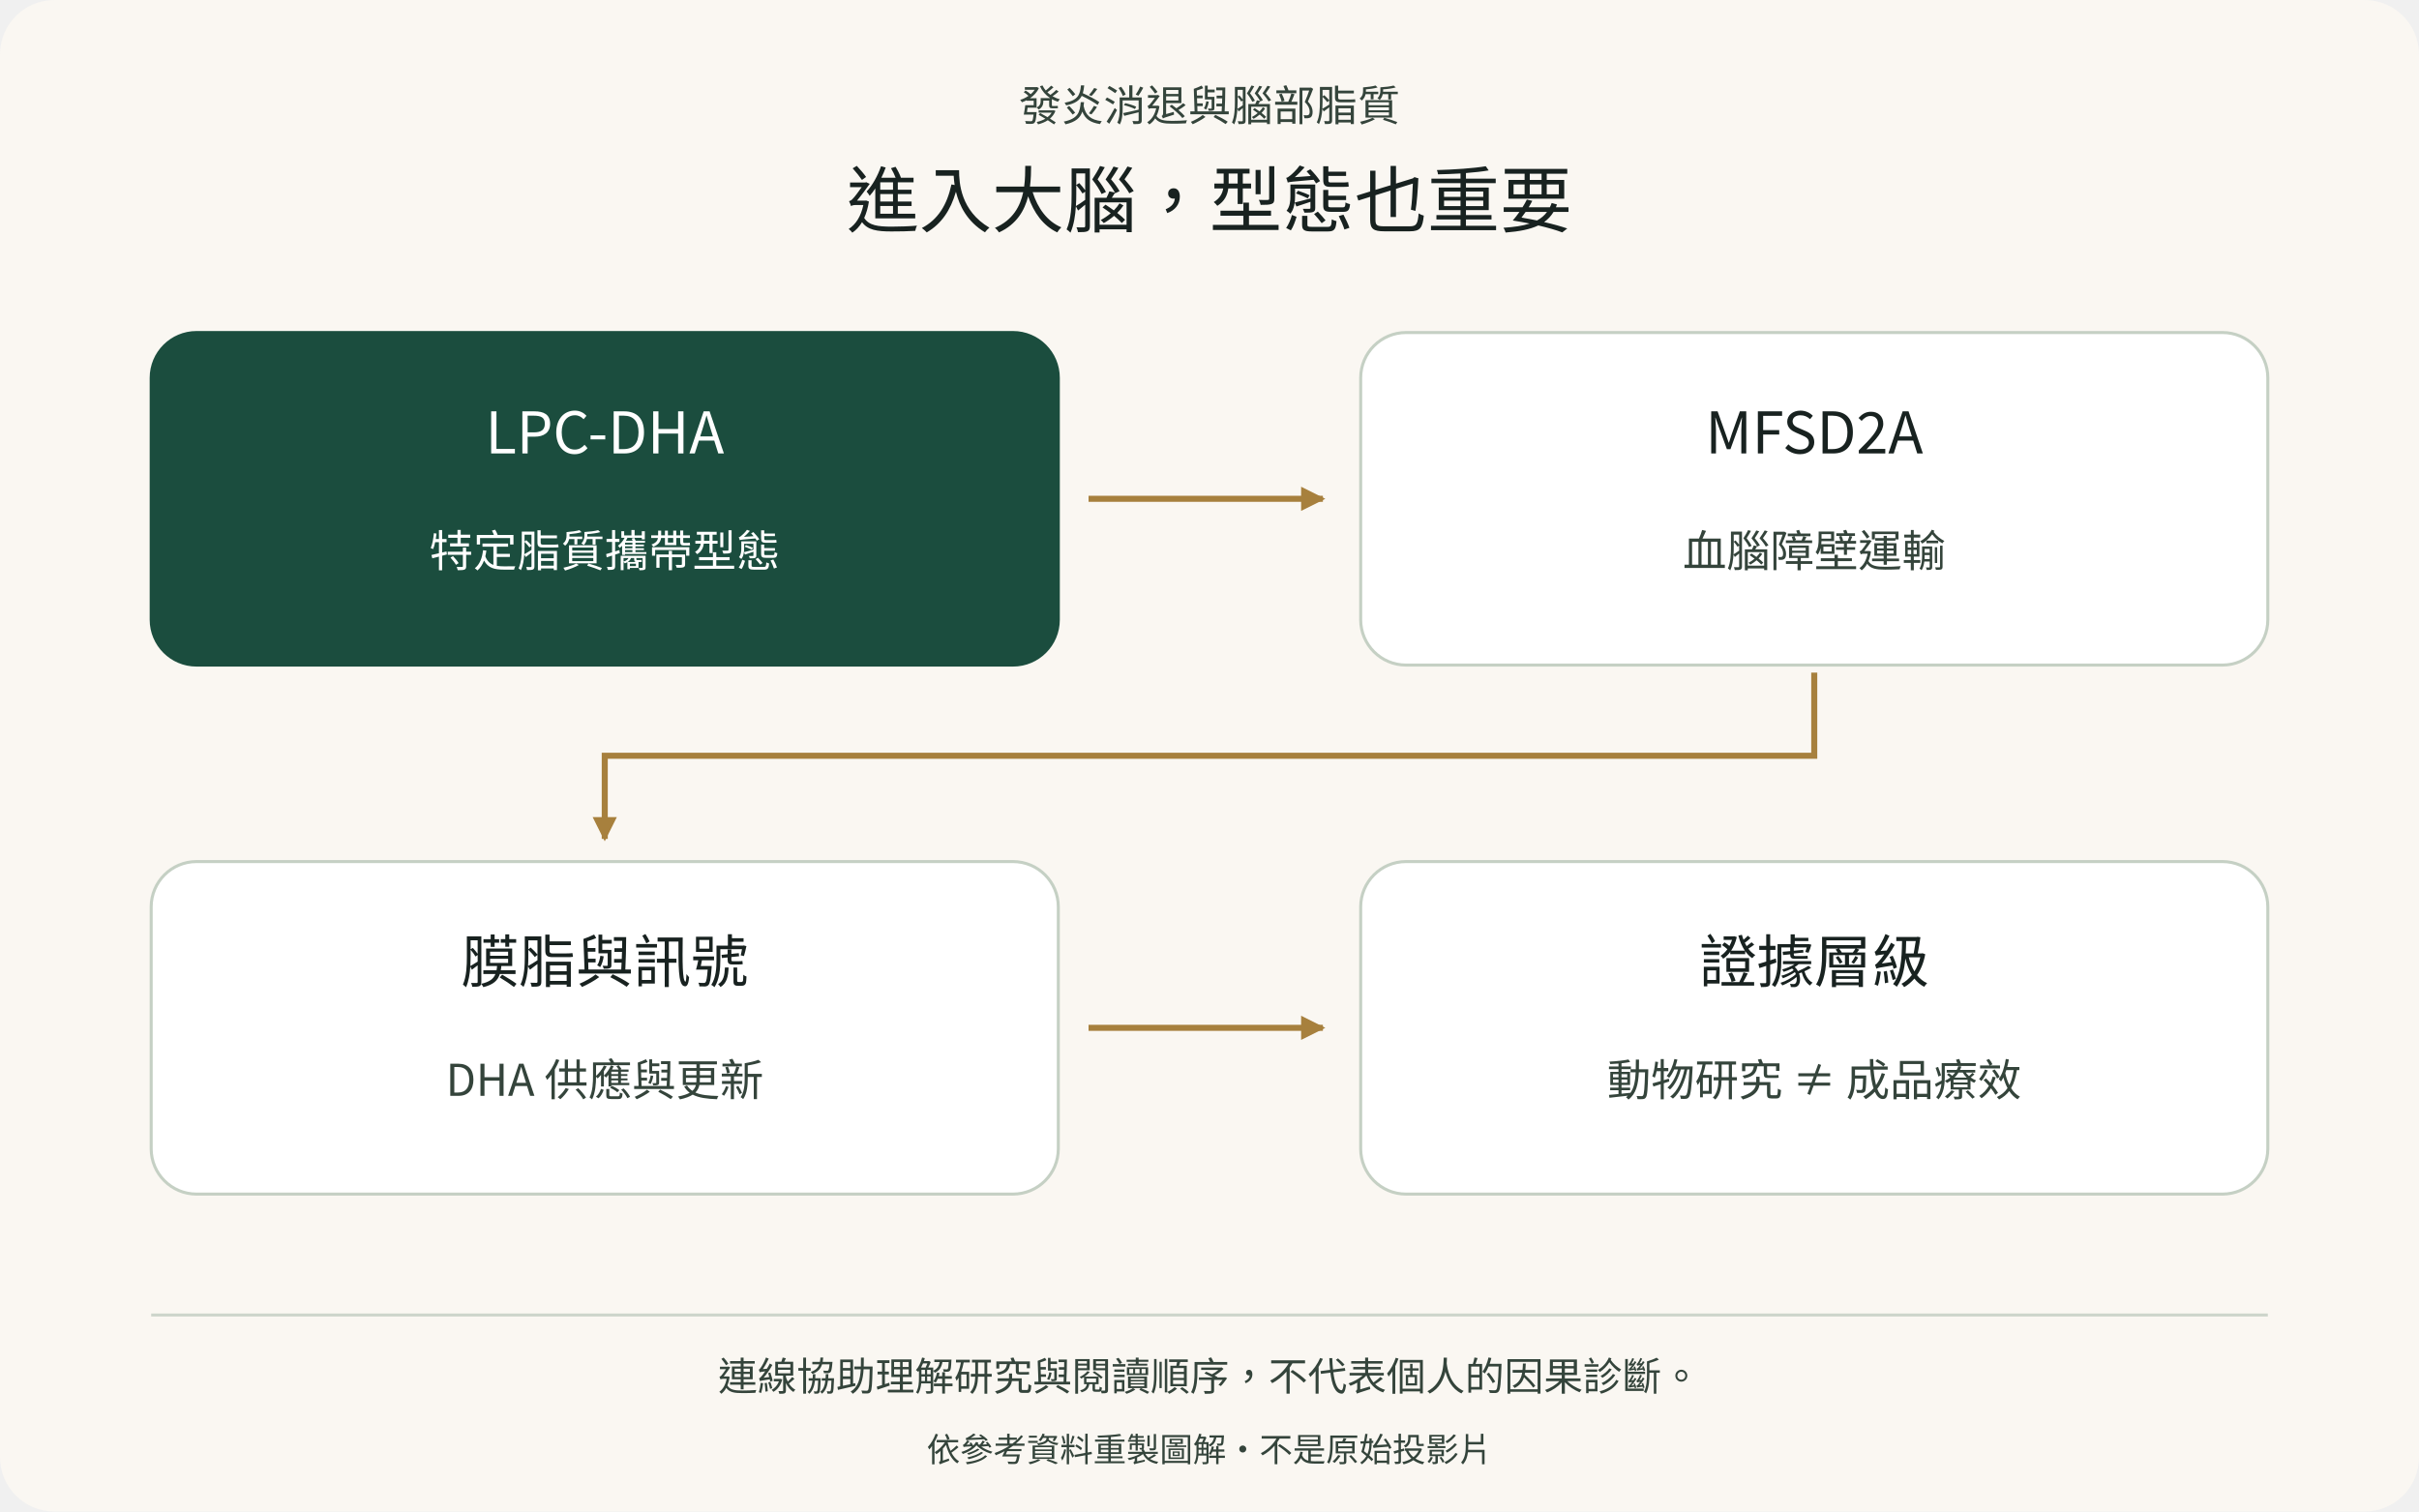
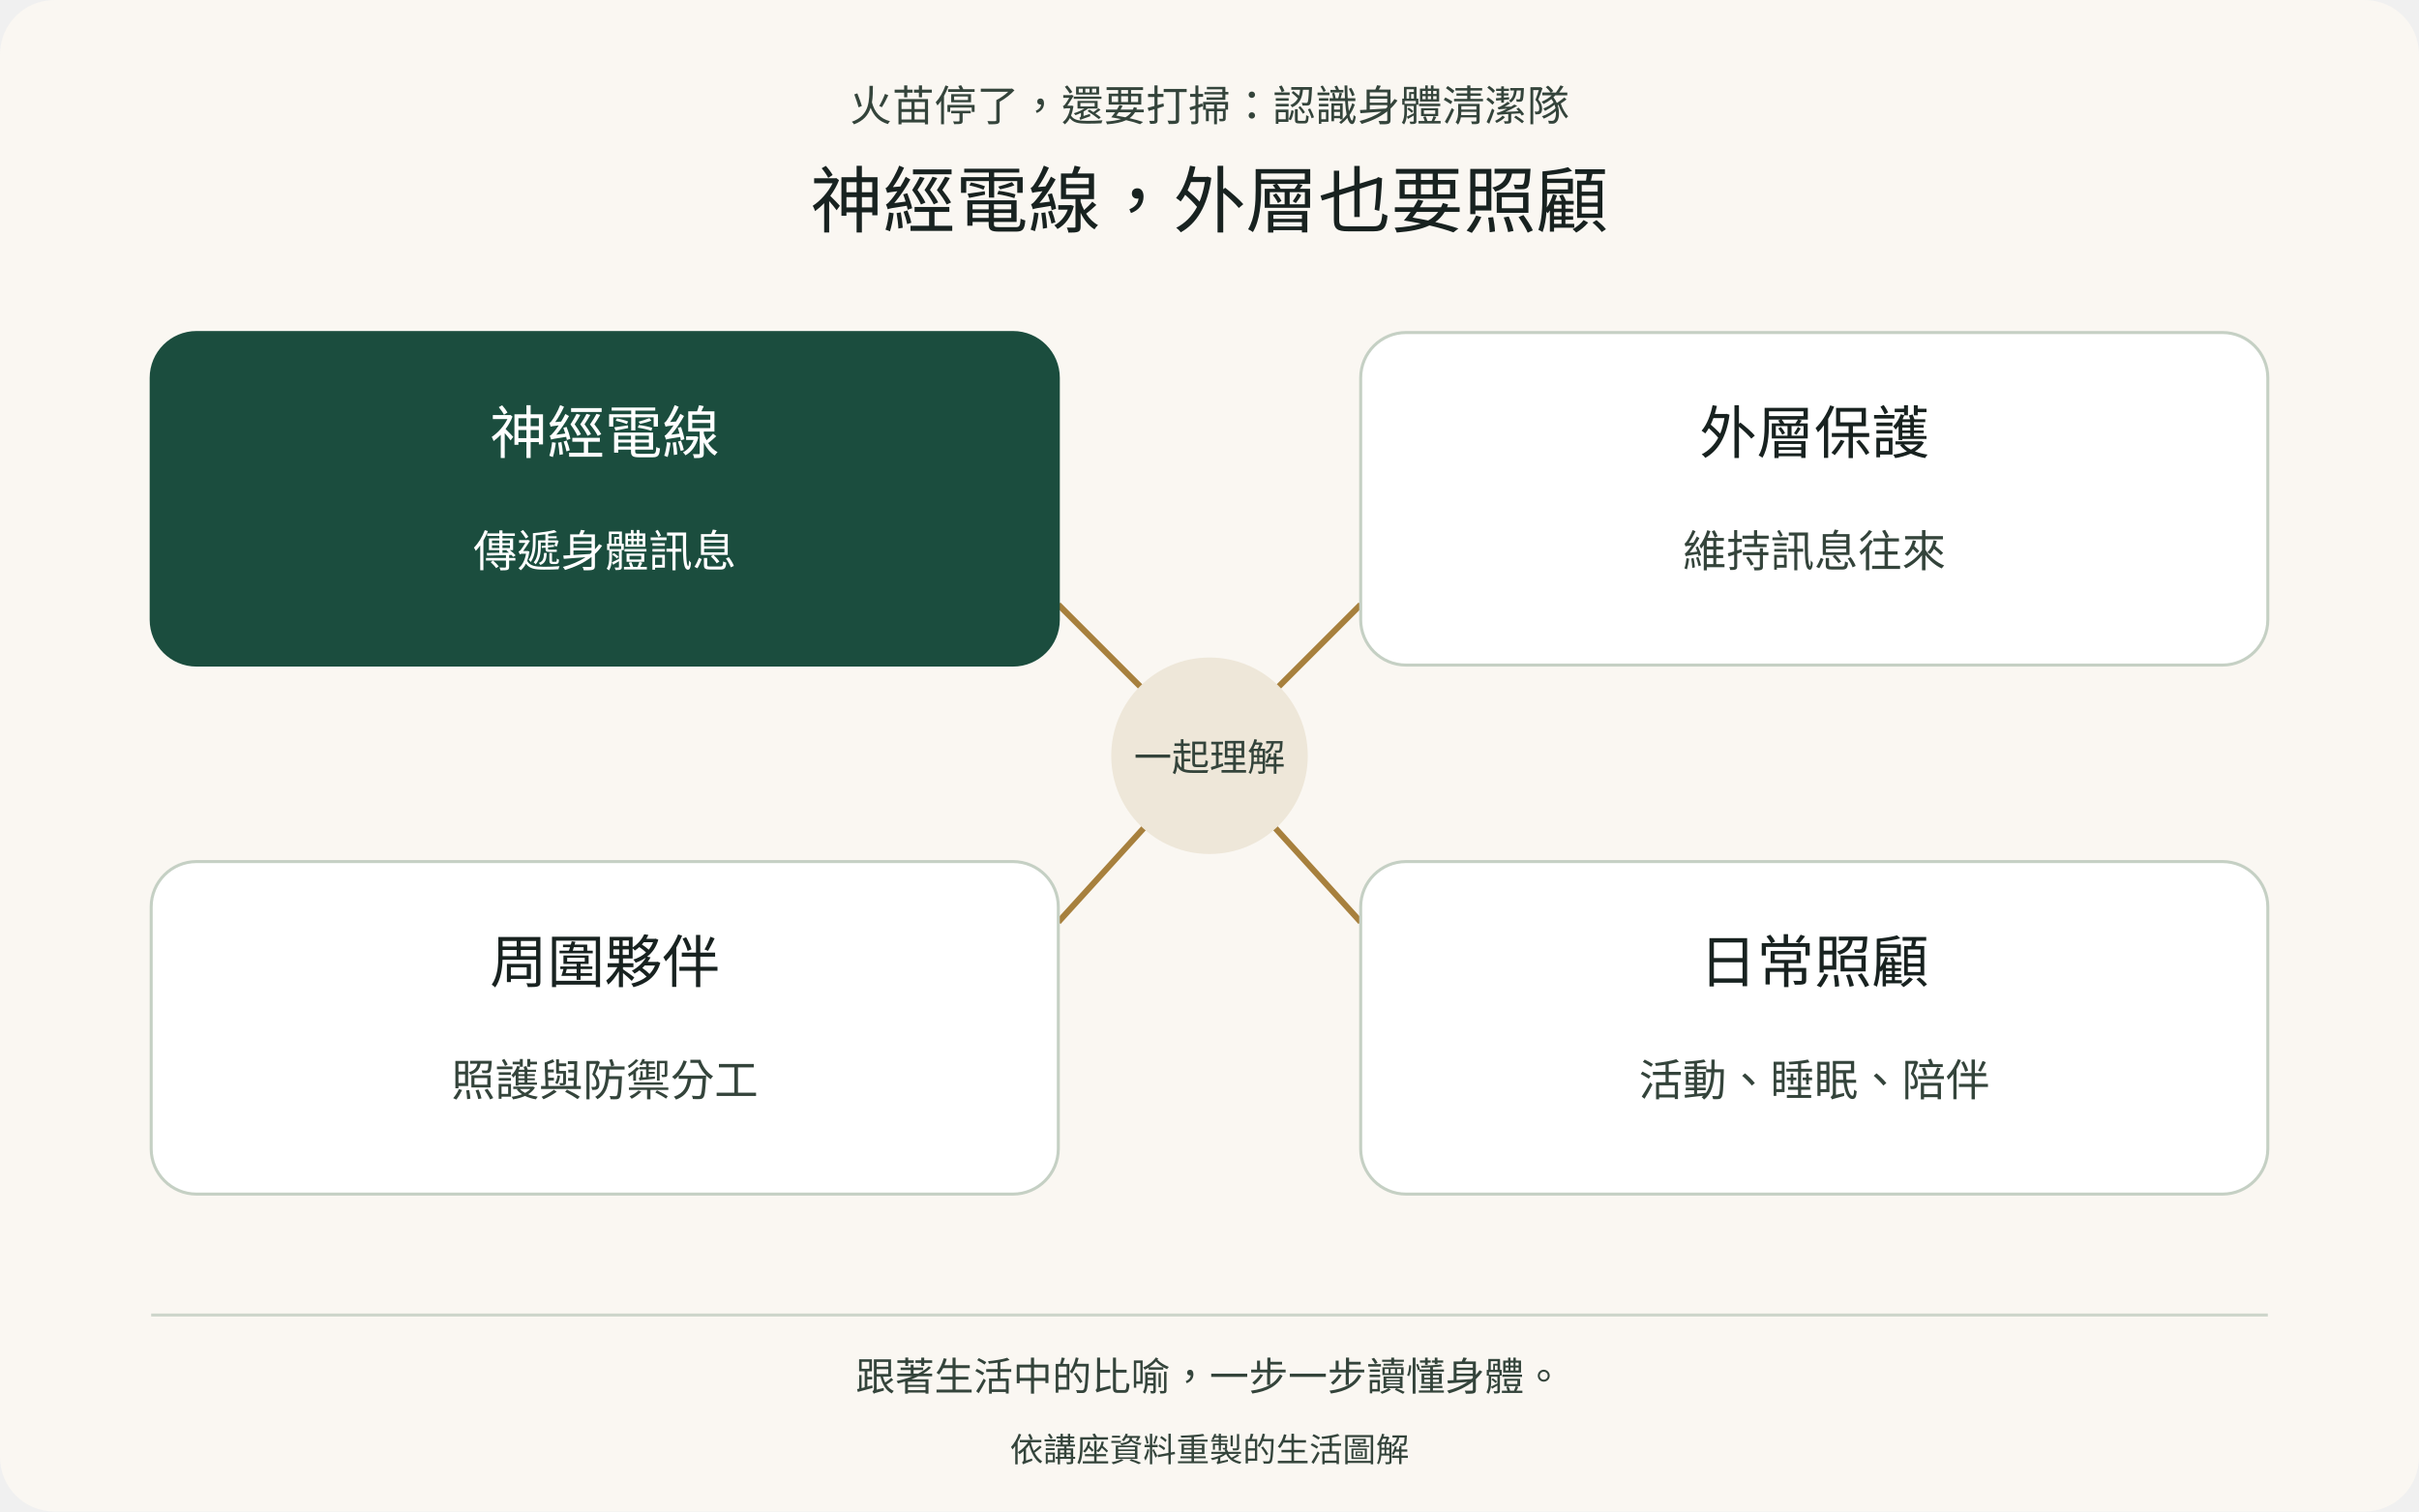
<svg xmlns="http://www.w3.org/2000/svg" width="1600" height="1000" viewBox="0 0 1600 1000" role="img" aria-labelledby="title desc">
  <defs>
    <marker id="arrow" viewBox="0 0 10 10" refX="9" refY="5" markerWidth="4" markerHeight="4" orient="auto">
      <path d="M0 0 10 5 0 10" fill="#A7803D" />
    </marker>
  </defs>
  <rect width="1600" height="1000" rx="36" fill="#FAF7F2" />
  <g font-family="-apple-system,BlinkMacSystemFont,'Noto Sans CJK TC','PingFang TC',sans-serif">
    <text x="800" y="80" text-anchor="middle" font-size="28" fill="#34443B">
-       <tspan x="800" dy="0">發炎消退與腦部脂質</tspan>
+       <tspan x="800" dy="0">火苗停了，還要打掃：認識身體清潔隊</tspan>
    </text>
    <text x="800" y="150" text-anchor="middle" font-size="48" fill="#182220">
-       <tspan x="800" dy="0">進入大腦，型態也重要</tspan>
+       <tspan x="800" dy="0">神經電線，外層也要照顧</tspan>
    </text>
-     <path d="M720 330 H875" fill="none" stroke="#A7803D" stroke-width="4" marker-end="url(#arrow)" />
-     <path d="M1200 445 V500 H400 V555" fill="none" stroke="#A7803D" stroke-width="4" marker-end="url(#arrow)" />
-     <path d="M720 680 H875" fill="none" stroke="#A7803D" stroke-width="4" marker-end="url(#arrow)" />
+     <path d="M700 400 L800 500 L900 400 M800 500 L700 610 M800 500 L900 610" fill="none" stroke="#A7803D" stroke-width="4" />
    <g>
      <rect x="100" y="220" width="600" height="220" rx="30" fill="#1B4D3E" stroke="#1B4D3E" stroke-width="2" />
      <text x="400" y="300" text-anchor="middle" font-size="38" fill="#FFFFFF">
-         <tspan x="400" dy="0">LPC-DHA</tspan>
+         <tspan x="400" dy="0">神經電線</tspan>
      </text>
      <text x="400" y="375" text-anchor="middle" font-size="29" fill="#FFFFFF">
-         <tspan x="400" dy="0">特定脂質攜帶型態</tspan>
+         <tspan x="400" dy="0">傳遞身體訊息</tspan>
      </text>
    </g>
    <g>
      <rect x="900" y="220" width="600" height="220" rx="30" fill="#FFFFFF" stroke="#C5D0C4" stroke-width="2" />
      <text x="1200" y="300" text-anchor="middle" font-size="38" fill="#182220">
-         <tspan x="1200" dy="0">MFSD2A</tspan>
+         <tspan x="1200" dy="0">外層保護</tspan>
      </text>
      <text x="1200" y="375" text-anchor="middle" font-size="29" fill="#34443B">
-         <tspan x="1200" dy="0">血腦障壁運輸</tspan>
+         <tspan x="1200" dy="0">維持訊息往來</tspan>
      </text>
    </g>
    <g>
      <rect x="100" y="570" width="600" height="220" rx="30" fill="#FFFFFF" stroke="#C5D0C4" stroke-width="2" />
      <text x="400" y="650" text-anchor="middle" font-size="38" fill="#182220">
-         <tspan x="400" dy="0">膜脂與訊號</tspan>
+         <tspan x="400" dy="0">周圍夥伴</tspan>
      </text>
      <text x="400" y="725" text-anchor="middle" font-size="29" fill="#34443B">
-         <tspan x="400" dy="0">DHA 供應與更新</tspan>
+         <tspan x="400" dy="0">照護與防禦分工</tspan>
      </text>
    </g>
    <g>
      <rect x="900" y="570" width="600" height="220" rx="30" fill="#FFFFFF" stroke="#C5D0C4" stroke-width="2" />
      <text x="1200" y="650" text-anchor="middle" font-size="38" fill="#182220">
-         <tspan x="1200" dy="0">證據層級</tspan>
+         <tspan x="1200" dy="0">日常照顧</tspan>
      </text>
      <text x="1200" y="725" text-anchor="middle" font-size="29" fill="#34443B">
-         <tspan x="1200" dy="0">動物研究 ≠ 成品療效</tspan>
+         <tspan x="1200" dy="0">活動、睡眠、陪伴</tspan>
      </text>
    </g>
+     <circle cx="800" cy="500" r="65" fill="#EEE7D9" />
+     <text x="800" y="510" text-anchor="middle" font-size="25" fill="#34443B">
+       <tspan x="800" dy="0">一起理解</tspan>
+     </text>
    <path d="M100 870 H1500" stroke="#CDD5CB" stroke-width="2" />
    <text x="800" y="920" text-anchor="middle" font-size="26" fill="#34443B">
-       <tspan x="800" dy="0">連線協助理解研究與閱讀順序，不代表個人的因果診斷。</tspan>
+       <tspan x="800" dy="0">跟著生活中的比喻，一步一步讀懂身體。</tspan>
    </text>
    <text x="800" y="967" text-anchor="middle" font-size="22" fill="#34443B">
-       <tspan x="800" dy="0">依參考資料重製圖解・不是原始投影片</tspan>
+       <tspan x="800" dy="0">依講座資料重製的生活圖解</tspan>
    </text>
  </g>
</svg>
